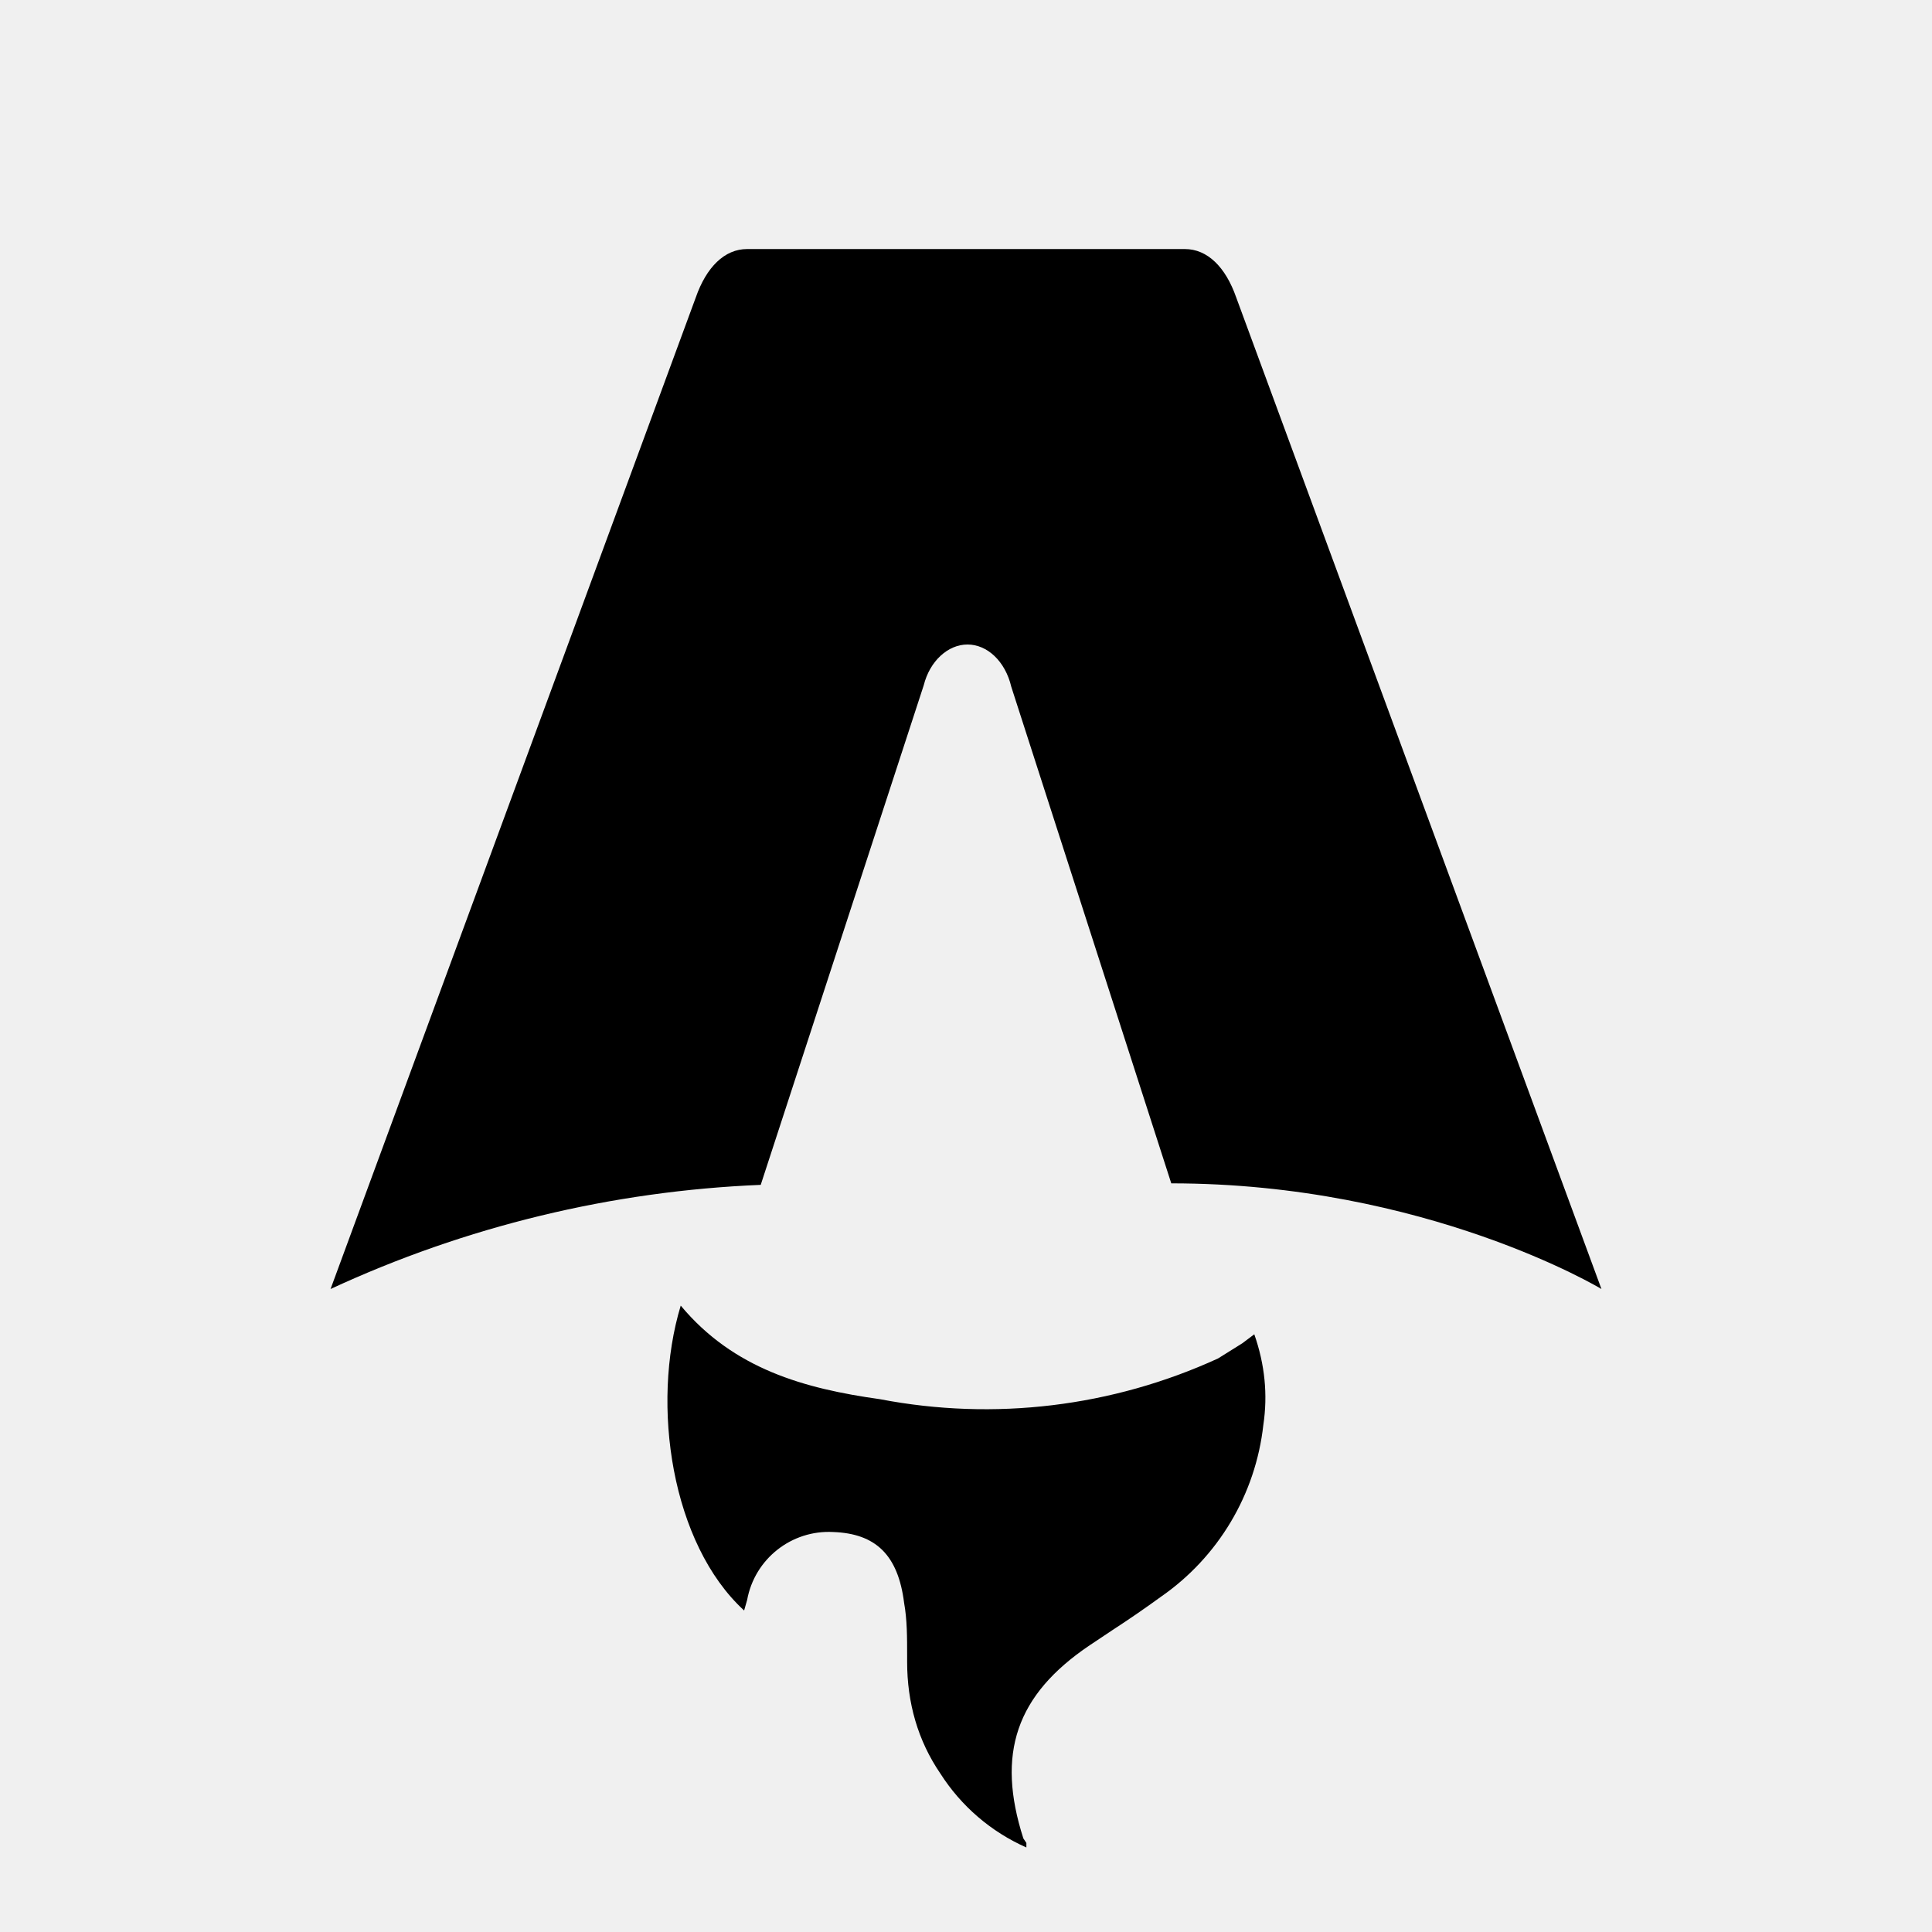
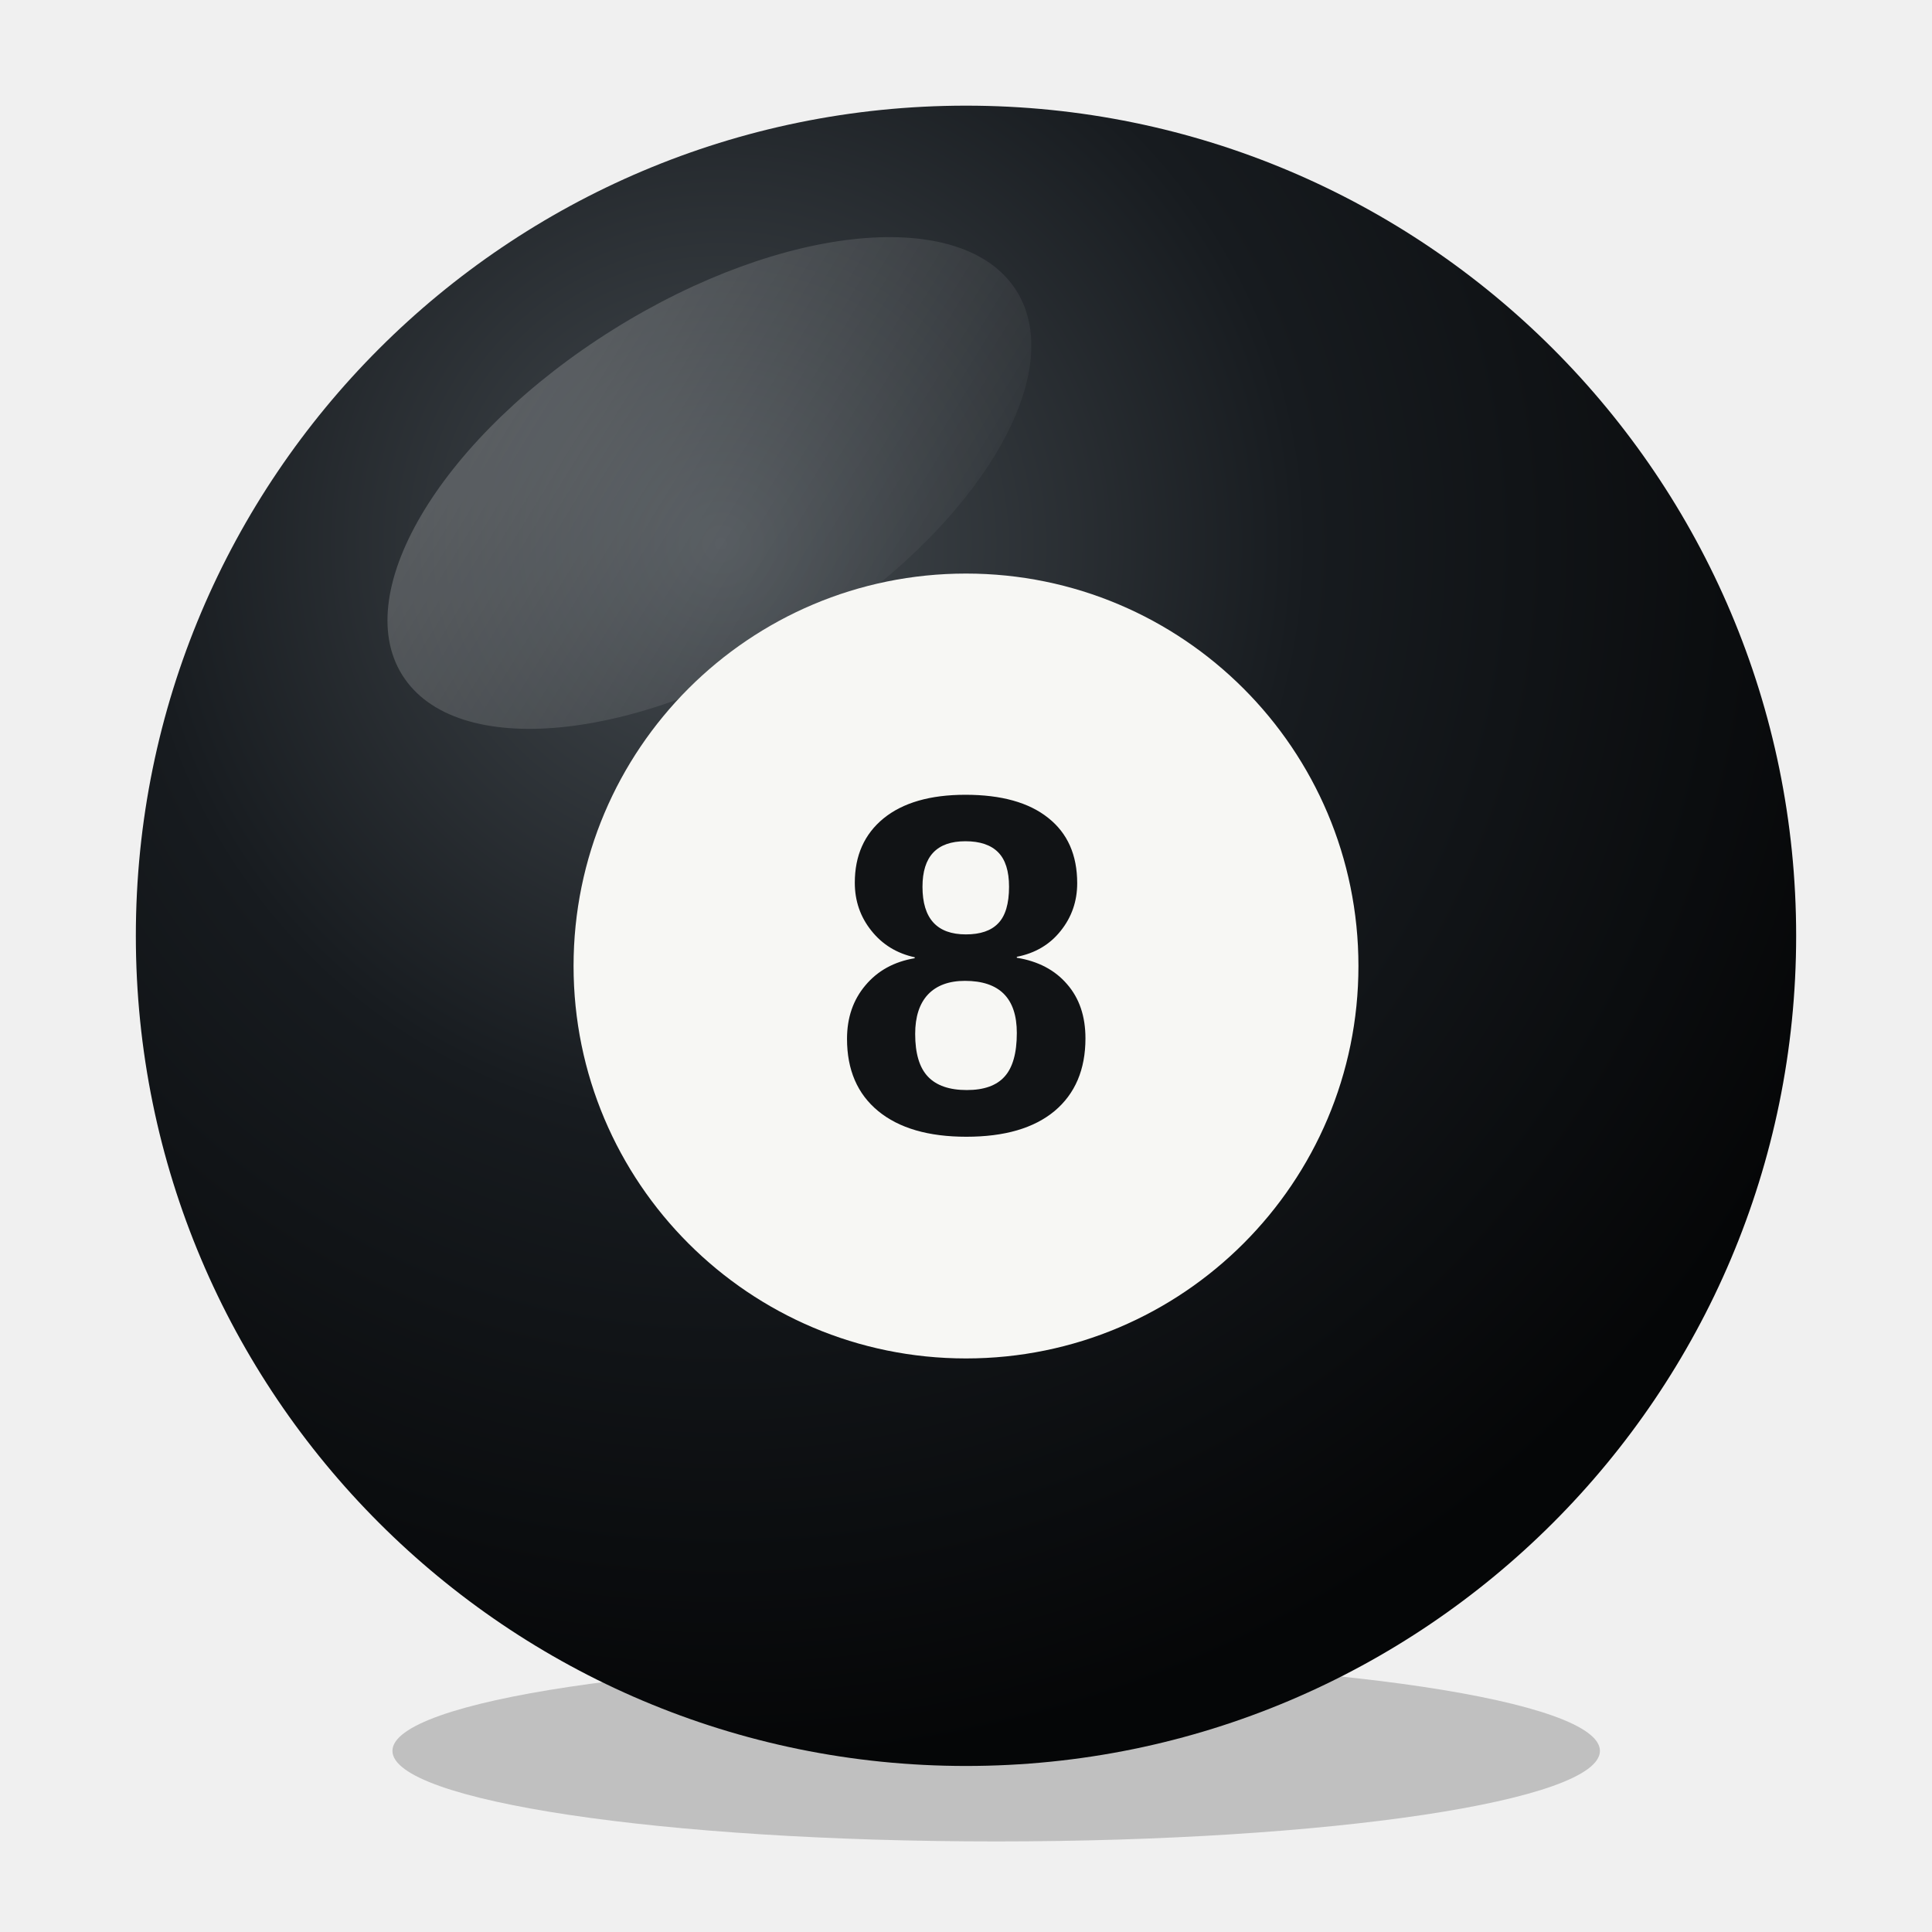
- <svg xmlns="http://www.w3.org/2000/svg" fill="none" viewBox="0 0 128 128">
-   <path d="M50.4 78.5a75.1 75.1 0 0 0-28.5 6.9l24.2-65.7c.7-2 1.9-3.2 3.4-3.2h29c1.5 0 2.7 1.2 3.4 3.2l24.2 65.7s-11.6-7-28.5-7L67 45.5c-.4-1.7-1.6-2.8-2.9-2.8-1.3 0-2.5 1.1-2.9 2.7L50.4 78.5Zm-1.1 28.2Zm-4.2-20.2c-2 6.6-.6 15.8 4.2 20.2a17.5 17.5 0 0 1 .2-.7 5.5 5.5 0 0 1 5.7-4.5c2.8.1 4.3 1.5 4.7 4.7.2 1.1.2 2.3.2 3.5v.4c0 2.7.7 5.2 2.2 7.4a13 13 0 0 0 5.7 4.9v-.3l-.2-.3c-1.8-5.6-.5-9.5 4.4-12.8l1.5-1a73 73 0 0 0 3.2-2.2 16 16 0 0 0 6.8-11.4c.3-2 .1-4-.6-6l-.8.6-1.6 1a37 37 0 0 1-22.4 2.7c-5-.7-9.7-2-13.2-6.2Z" />
-   <style>
-         path { fill: #000; }
-         @media (prefers-color-scheme: dark) {
-             path { fill: #FFF; }
-         }
-     </style>
+ <svg xmlns="http://www.w3.org/2000/svg" viewBox="0 0 128 128" role="img" aria-label="Eight ball">
+   <defs>
+     <radialGradient id="ball" cx="35%" cy="26%" r="75%">
+       <stop offset="0" stop-color="#454b50" />
+       <stop offset="0.48" stop-color="#171b1f" />
+       <stop offset="1" stop-color="#050607" />
+     </radialGradient>
+     <linearGradient id="shine" x1="0" y1="0" x2="1" y2="1">
+       <stop offset="0" stop-color="#fff" stop-opacity=".24" />
+       <stop offset="1" stop-color="#fff" stop-opacity="0" />
+     </linearGradient>
+   </defs>
+   <ellipse cx="66" cy="116" rx="40" ry="6" fill="#000" opacity=".2" />
+   <circle cx="64" cy="62" r="55" fill="url(#ball)" />
+   <ellipse cx="47" cy="32" rx="24" ry="12" fill="url(#shine)" transform="rotate(-32 47 32)" />
+   <circle cx="64" cy="64" r="26" fill="#f7f7f4" />
+   <text x="64" y="75" fill="#111315" font-family="Arial, sans-serif" font-size="32" font-weight="700" text-anchor="middle">8</text>
</svg>
